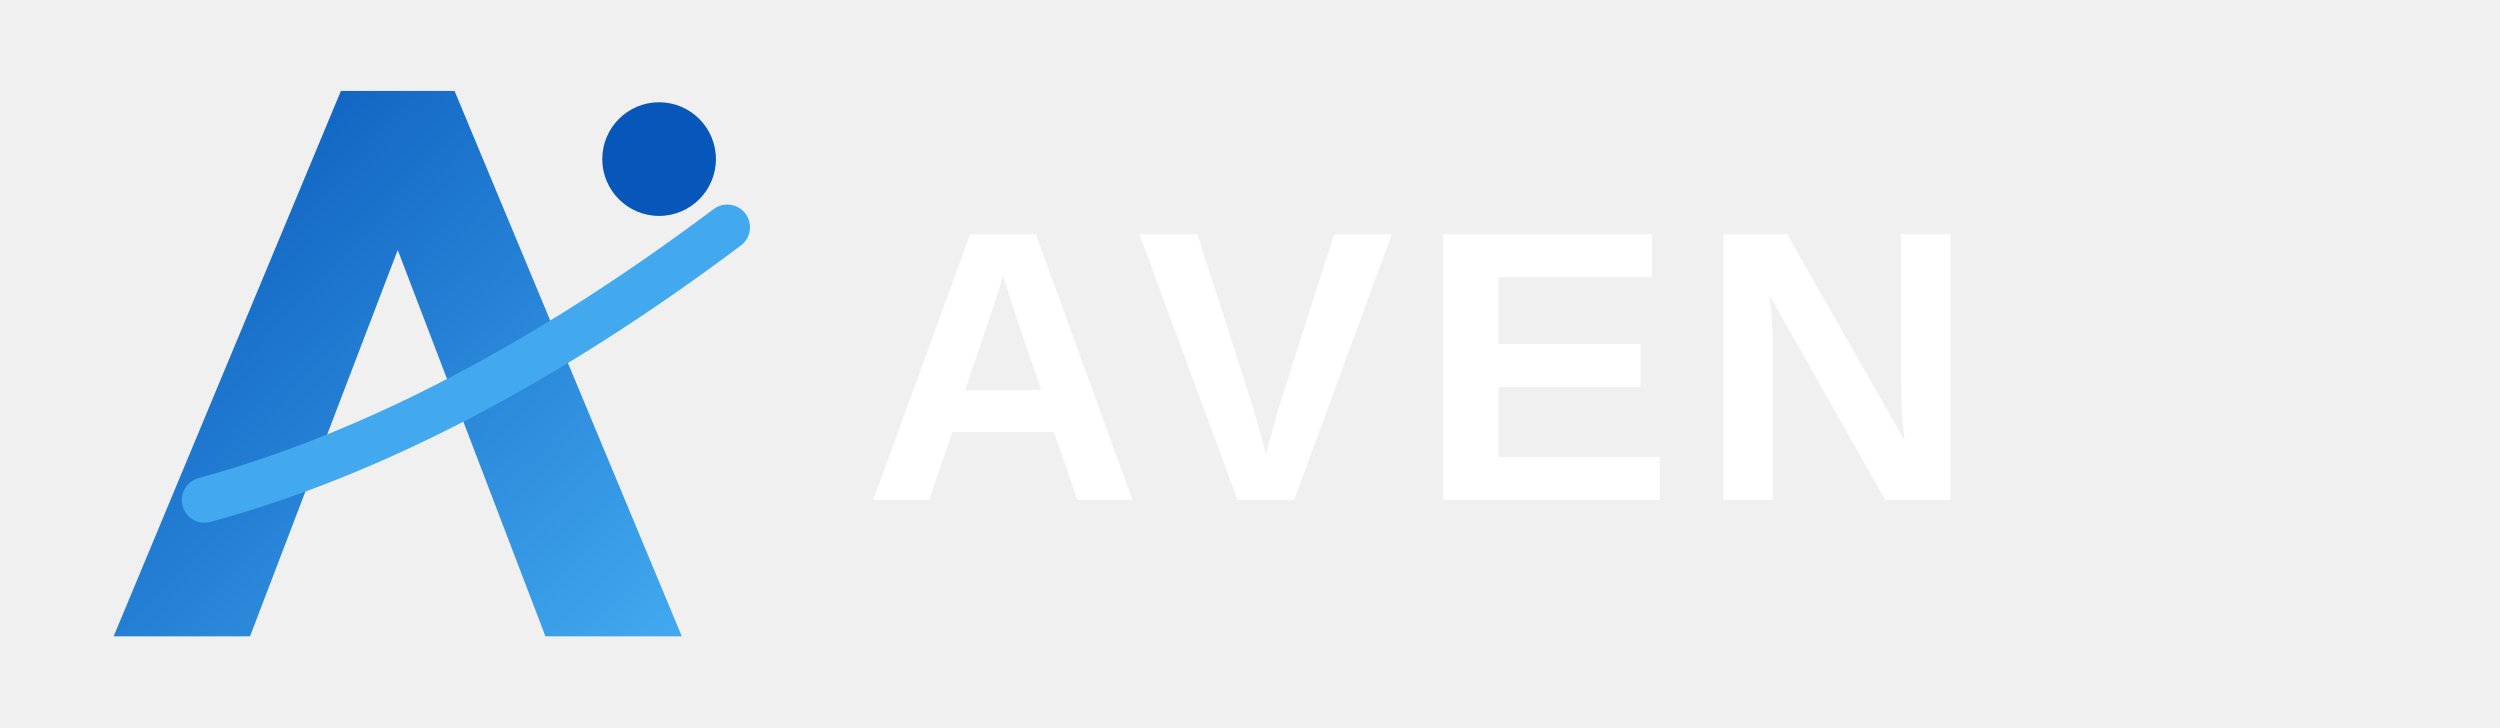
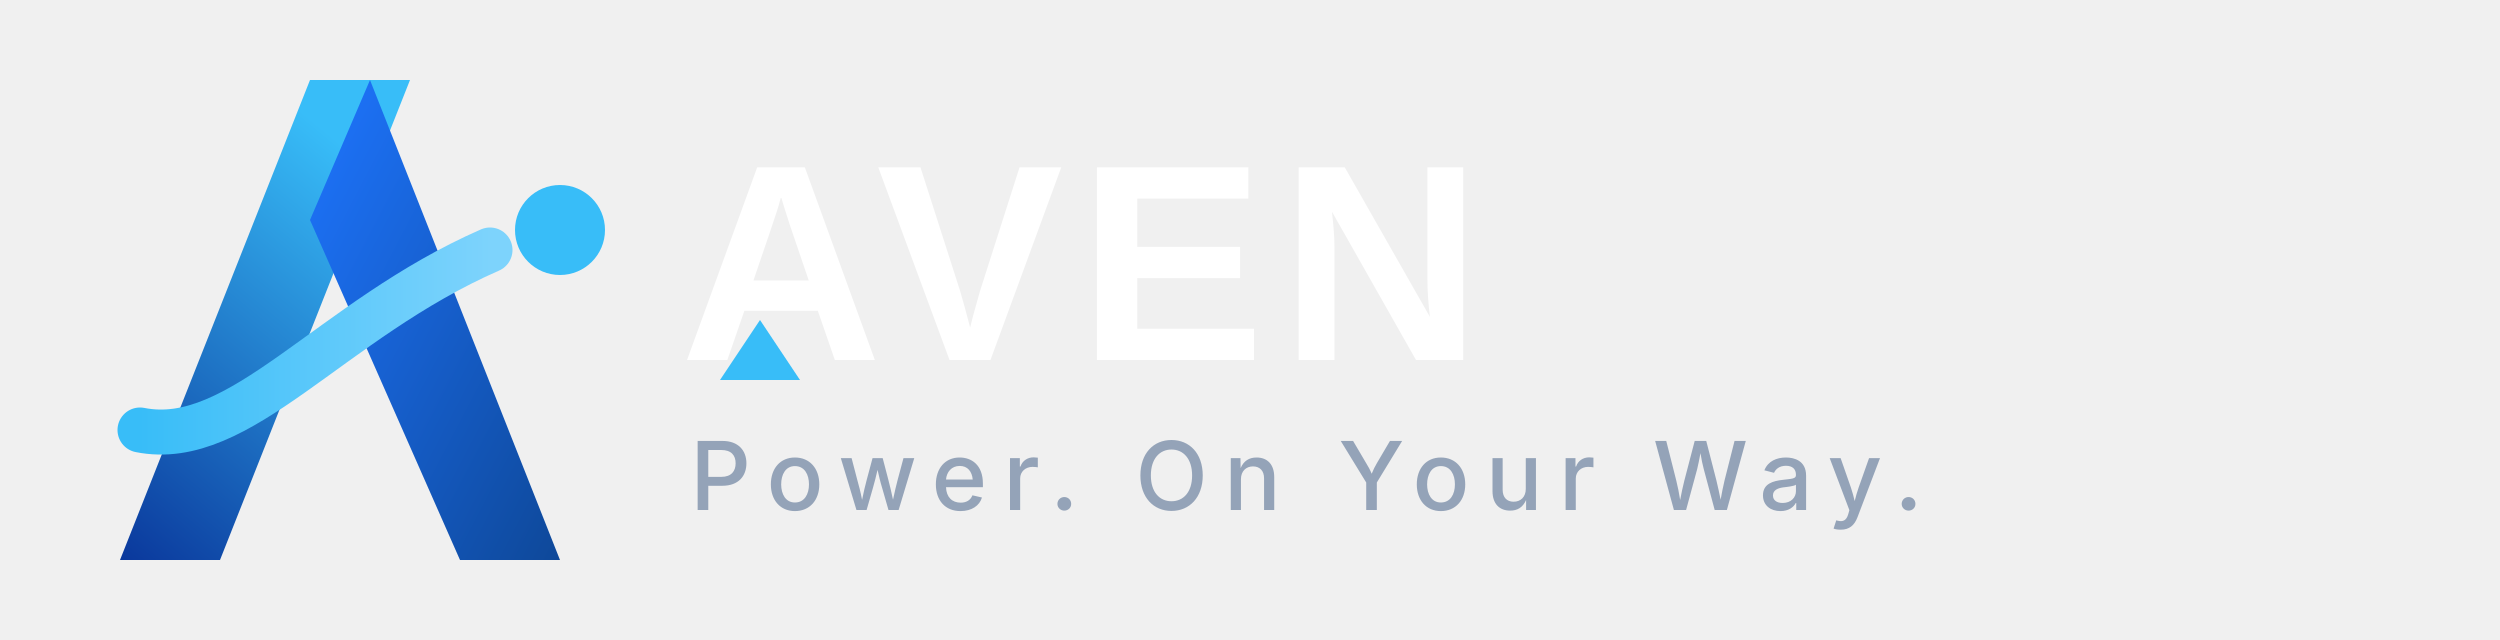
- <svg xmlns="http://www.w3.org/2000/svg" viewBox="0 0 220 64" role="img" aria-label="AVEN">
+ <svg xmlns="http://www.w3.org/2000/svg" viewBox="0 0 250 64" role="img" aria-label="AVEN - Power. On Your Way.">
  <defs>
-     <linearGradient id="g" x1="0" y1="0" x2="1" y2="1">
-       <stop offset="0" stop-color="#0756B9" />
-       <stop offset="1" stop-color="#42A9EF" />
+     <linearGradient id="avenBlueLight1" x1="0%" y1="100%" x2="50%" y2="0%">
+       <stop offset="0%" stop-color="#0A389C" />
+       <stop offset="100%" stop-color="#38BDF8" />
+     </linearGradient>
+     <linearGradient id="avenBlueLight2" x1="0%" y1="0%" x2="100%" y2="100%">
+       <stop offset="0%" stop-color="#1E75FF" />
+       <stop offset="100%" stop-color="#0E4899" />
+     </linearGradient>
+     <linearGradient id="waveGradLight" x1="0%" y1="0%" x2="100%" y2="0%">
+       <stop offset="0%" stop-color="#38BDF8" />
+       <stop offset="100%" stop-color="#7DD3FC" />
    </linearGradient>
  </defs>
-   <path d="M10 56 L30 8 H40 L60 56 H48 L35 22 L22 56 Z" fill="url(#g)" />
-   <path d="M18 44 Q40 38 64 20" stroke="#42A9EF" stroke-width="4" fill="none" stroke-linecap="round" />
-   <circle cx="58" cy="14" r="5" fill="#0756B9" />
-   <text x="76" y="44" font-family="Poppins,Arial,sans-serif" font-weight="700" font-size="34" letter-spacing="2" fill="#FFFFFF">AVEN</text>
+   <path d="M 12 56 L 31 8 L 41 8 L 22 56 Z" fill="url(#avenBlueLight1)" />
+   <path d="M 37 8 L 56 56 L 46 56 L 31 22 Z" fill="url(#avenBlueLight2)" />
+   <path d="M 14 43 C 24 45, 33 32, 49 25" stroke="url(#waveGradLight)" stroke-width="4.5" stroke-linecap="round" fill="none" />
+   <circle cx="56" cy="23" r="4.5" fill="#38BDF8" />
+   <text x="68" y="36" font-family="'Poppins','Montserrat',Arial,sans-serif" font-weight="800" font-size="28" letter-spacing="1.5" fill="#FFFFFF">AVEN</text>
+   <polygon points="76,32 72,38 80,38" fill="#38BDF8" />
+   <text x="69" y="51" font-family="'Inter',Arial,sans-serif" font-weight="500" font-size="9.5" letter-spacing="1.6" fill="#94A3B8">Power. On Your Way.</text>
</svg>
